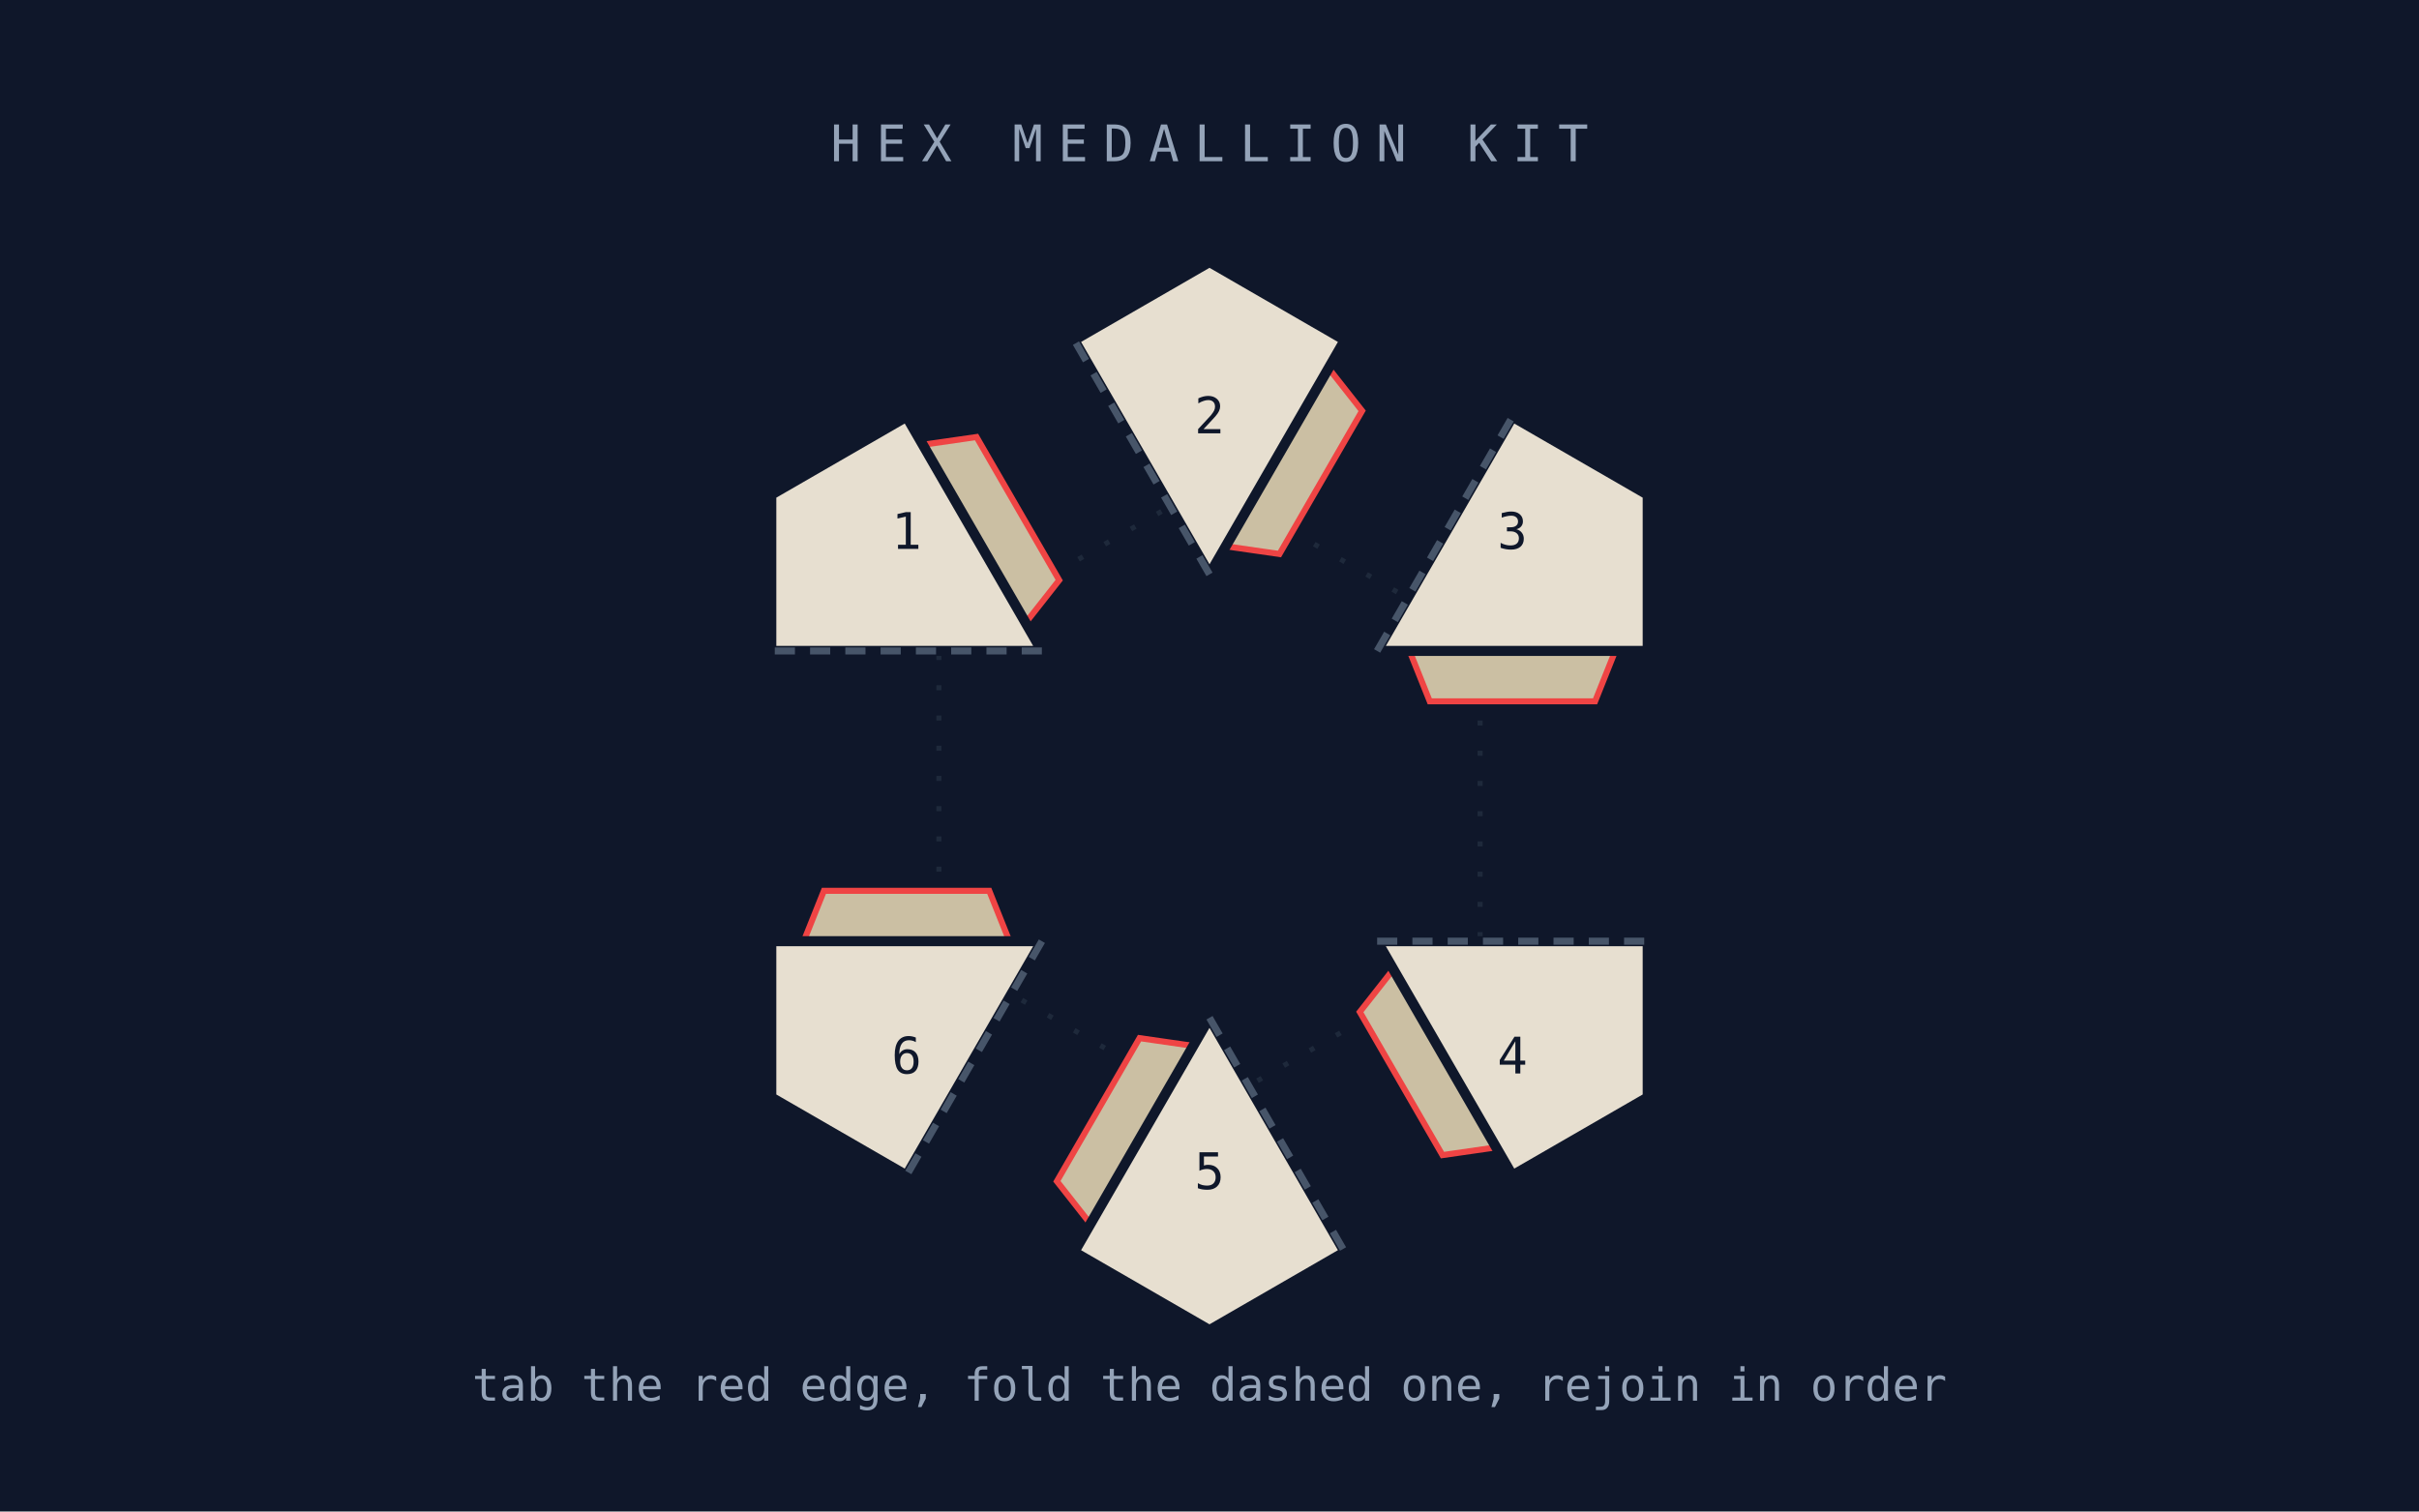
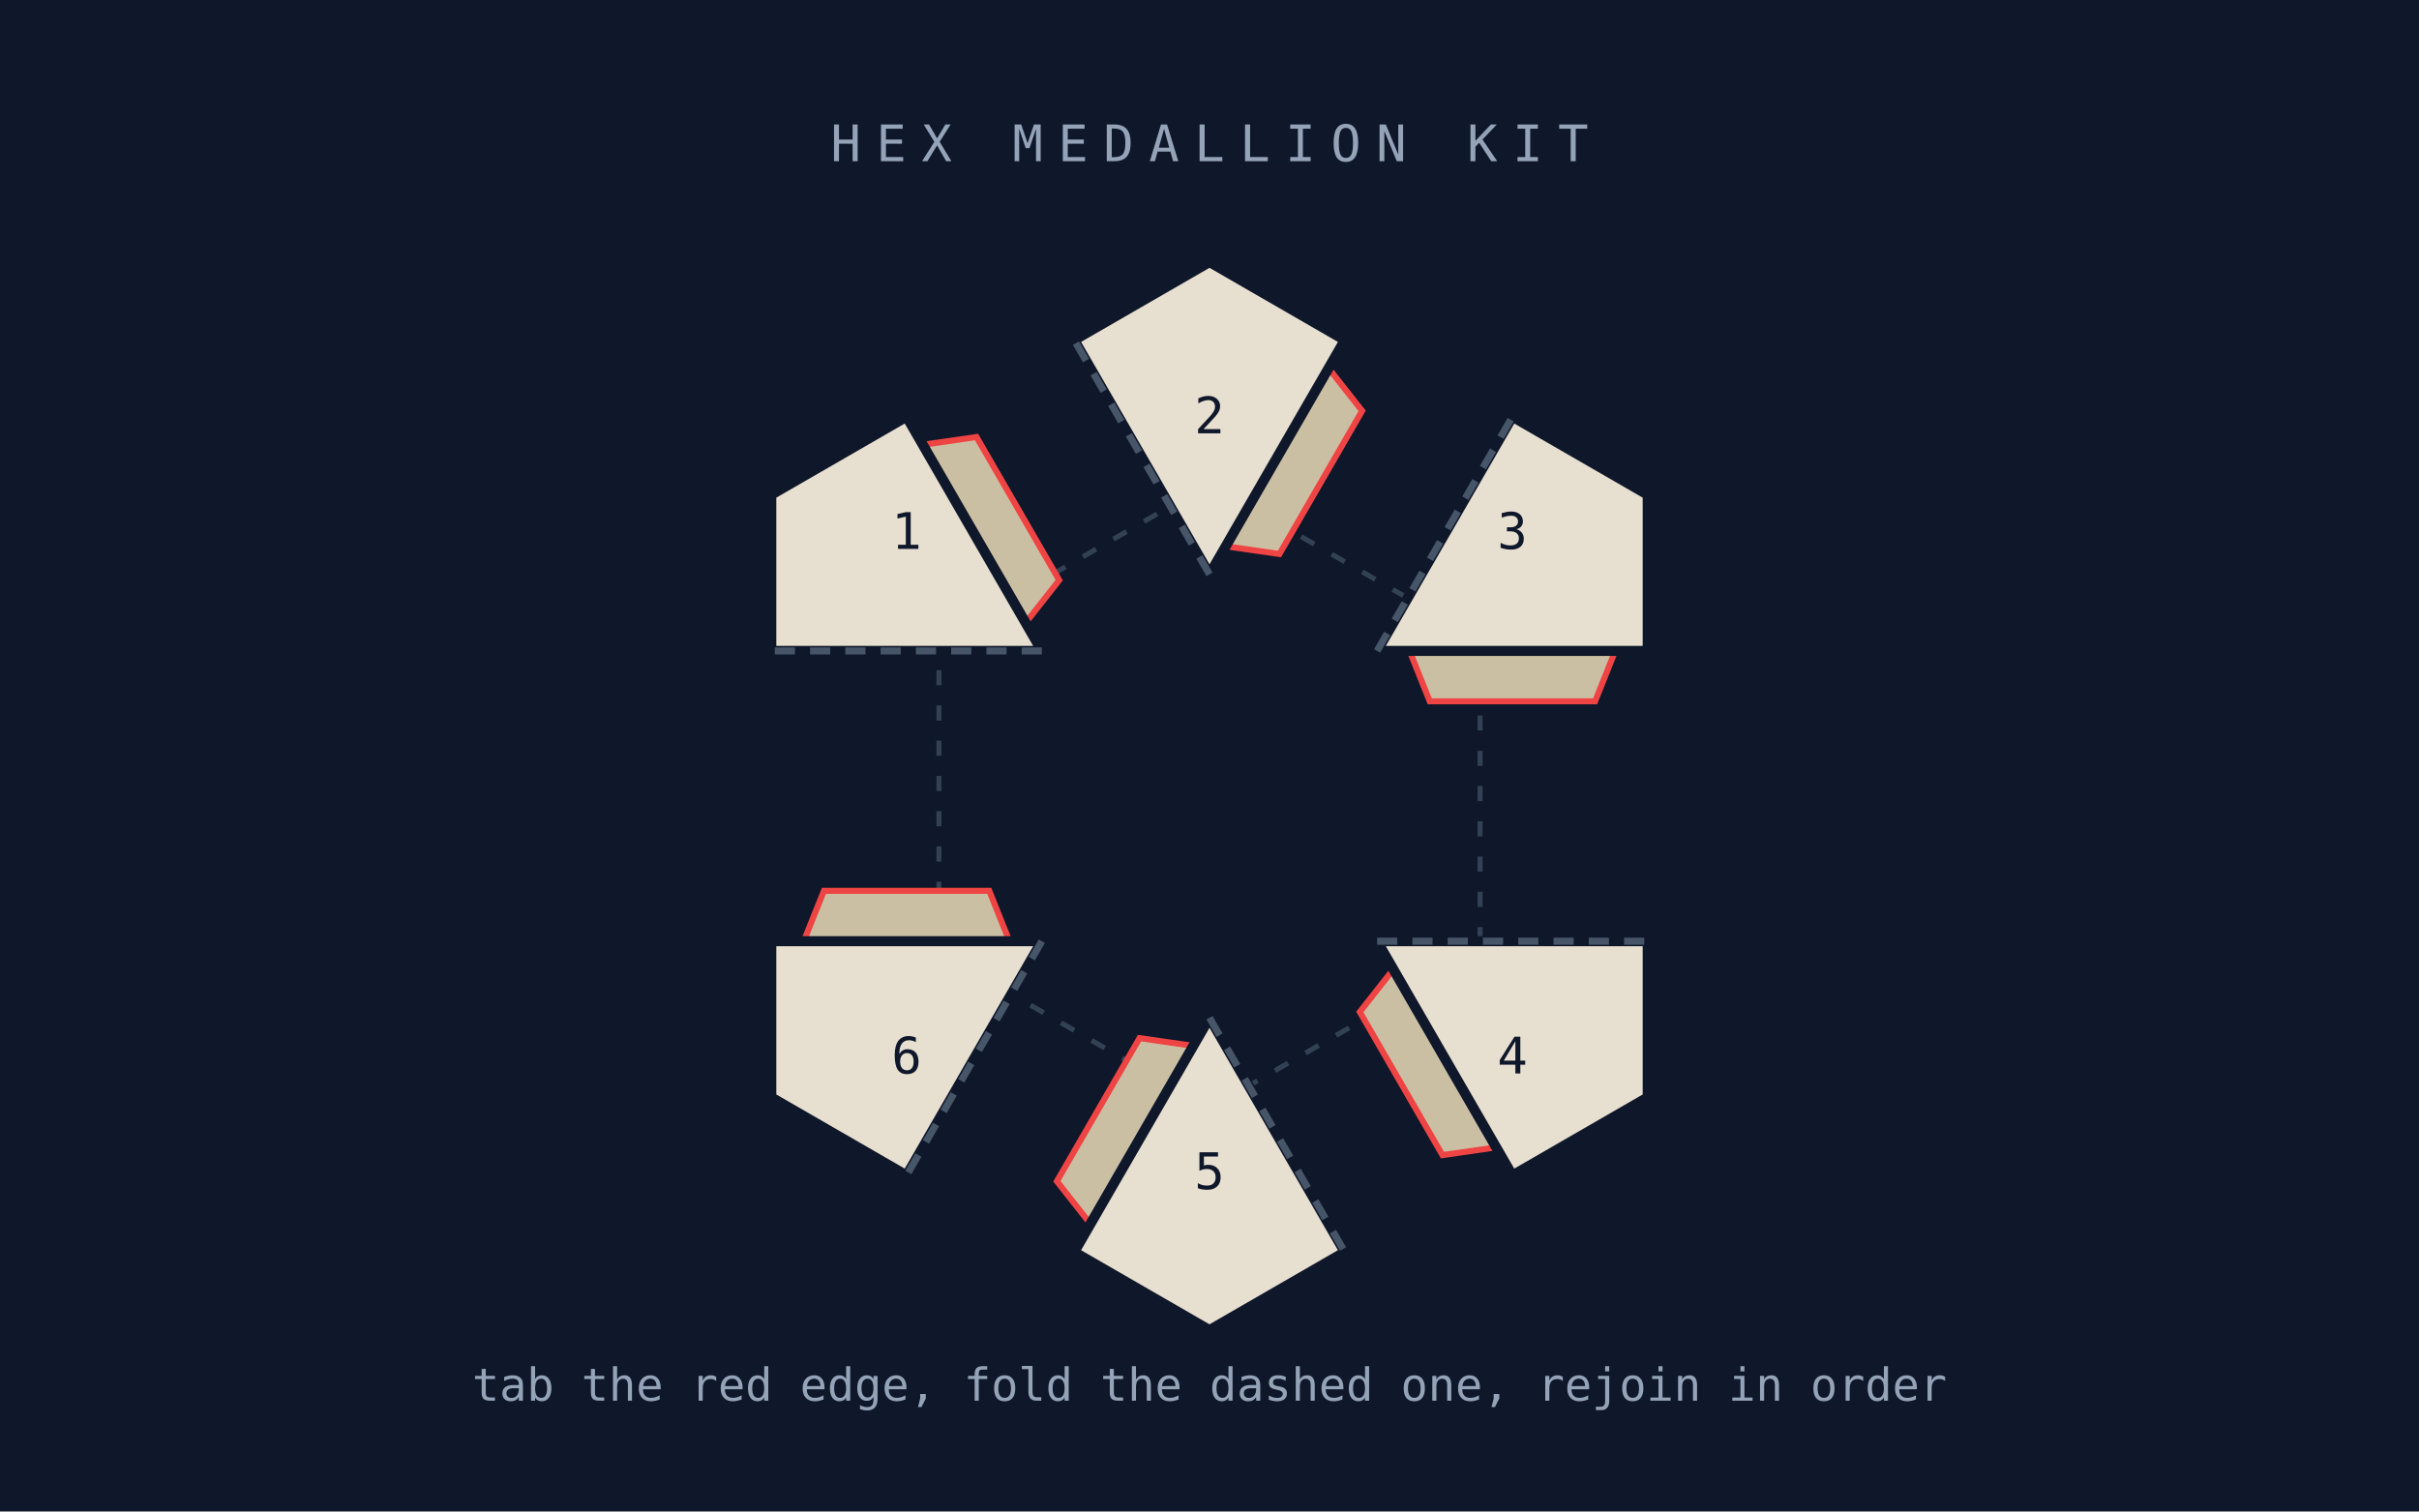
<svg xmlns="http://www.w3.org/2000/svg" viewBox="0 0 480 300" width="480" height="300">
  <path data-layer-name="bg" id="bg" d="M 0 0 l 480 0 l 0 300 l -480 0 z" fill="#0f172a" stroke="none" stroke-width="2" />
  <g data-layer-name="scene" id="scene">
-     <path data-layer-name="ghost" id="ghost" d="M 240 158 m 3.796405077356795e-15 -62 l 53.694 31 l 7.105427357601002e-15 62 l -53.694 31 l -53.694 -31 l -7.105427357601002e-15 -62 z" fill="none" stroke="#1e293b" stroke-width="1" stroke-dasharray="1 5" />
+     <path data-layer-name="ghost" id="ghost" d="M 240 158 m 3.796405077356795e-15 -62 l 53.694 31 l 7.105427357601002e-15 62 l -53.694 31 l -53.694 -31 l -7.105427357601002e-15 -62 z" fill="none" stroke="#334155" stroke-width="1" stroke-dasharray="3 4" />
    <path data-layer-name="tabs" id="tabs" d="M 320.511 129.195 L 316.511 139.195 L 283.704 139.195 L 279.704 129.195 M 296.886 227.725 L 286.226 229.261 L 269.822 200.849 L 276.482 192.385 M 216.375 242.92 L 209.715 234.456 L 226.118 206.044 L 236.778 207.58 M 159.489 186.805 L 163.489 176.805 L 196.296 176.805 L 200.296 186.805 M 183.114 88.275 L 193.774 86.739 L 210.178 115.151 L 203.518 123.615 M 263.625 73.08 L 270.285 81.544 L 253.882 109.956 L 243.222 108.42" fill="#cbbfa3" stroke="#ef4444" stroke-width="1.2" />
    <path data-layer-name="wedges" id="wedges" d="M 273.261 129.195 m 26.847 -46.5 l 26.847 15.5 l 7.105427357601002e-15 31 l -53.694 0 l 26.847 -46.5 z M 273.261 186.805 m 53.694 0 l 0 31 l -26.847 15.5 l -26.847 -46.5 l 53.694 0 z M 240 202 m 26.847 46.5 l -26.847 15.5 l -26.847 -15.5 l 26.847 -46.5 l 26.847 46.5 z M 206.739 186.805 m -26.847 46.5 l -26.847 -15.5 l -7.105427357601002e-15 -31 l 53.694 0 l -26.847 46.5 z M 206.739 129.195 m -53.694 -7.105427357601002e-15 l 0 -31 l 26.847 -15.5 l 26.847 46.5 l -53.694 0 z M 240 114 m -26.847 -46.5 l 26.847 -15.5 l 26.847 15.5 l -26.847 46.5 l -26.847 -46.5 z" fill="#e7dfd0" stroke="#0f172a" stroke-width="2" />
    <path data-layer-name="folds" id="folds" d="M 273.261 129.195 l 26.847 -46.5 M 273.261 186.805 l 53.694 0 M 240 202 l 26.847 46.5 M 206.739 186.805 l -26.847 46.5 M 206.739 129.195 l -53.694 0 M 240 114 l -26.847 -46.5" fill="none" stroke="#475569" stroke-width="1.4" stroke-dasharray="4 3" />
    <text data-layer-name="numbers" id="numbers" x="300.108" y="108.945" font-family="monospace" font-size="10" fill="#0f172a" text-anchor="middle">3</text>
    <text data-layer-name="numbers" x="300.108" y="213.055" font-family="monospace" font-size="10" fill="#0f172a" text-anchor="middle">4</text>
    <text data-layer-name="numbers" x="240" y="236" font-family="monospace" font-size="10" fill="#0f172a" text-anchor="middle">5</text>
    <text data-layer-name="numbers" x="179.892" y="213.055" font-family="monospace" font-size="10" fill="#0f172a" text-anchor="middle">6</text>
    <text data-layer-name="numbers" x="179.892" y="108.945" font-family="monospace" font-size="10" fill="#0f172a" text-anchor="middle">1</text>
    <text data-layer-name="numbers" x="240" y="86" font-family="monospace" font-size="10" fill="#0f172a" text-anchor="middle">2</text>
    <text data-layer-name="title" id="title" x="240" y="32" font-family="monospace" font-size="10" fill="#94a3b8" text-anchor="middle" letter-spacing="3">HEX MEDALLION KIT</text>
    <text data-layer-name="caption" id="caption" x="240" y="278" font-family="monospace" font-size="9" fill="#94a3b8" text-anchor="middle">tab the red edge, fold the dashed one, rejoin in order</text>
  </g>
</svg>
